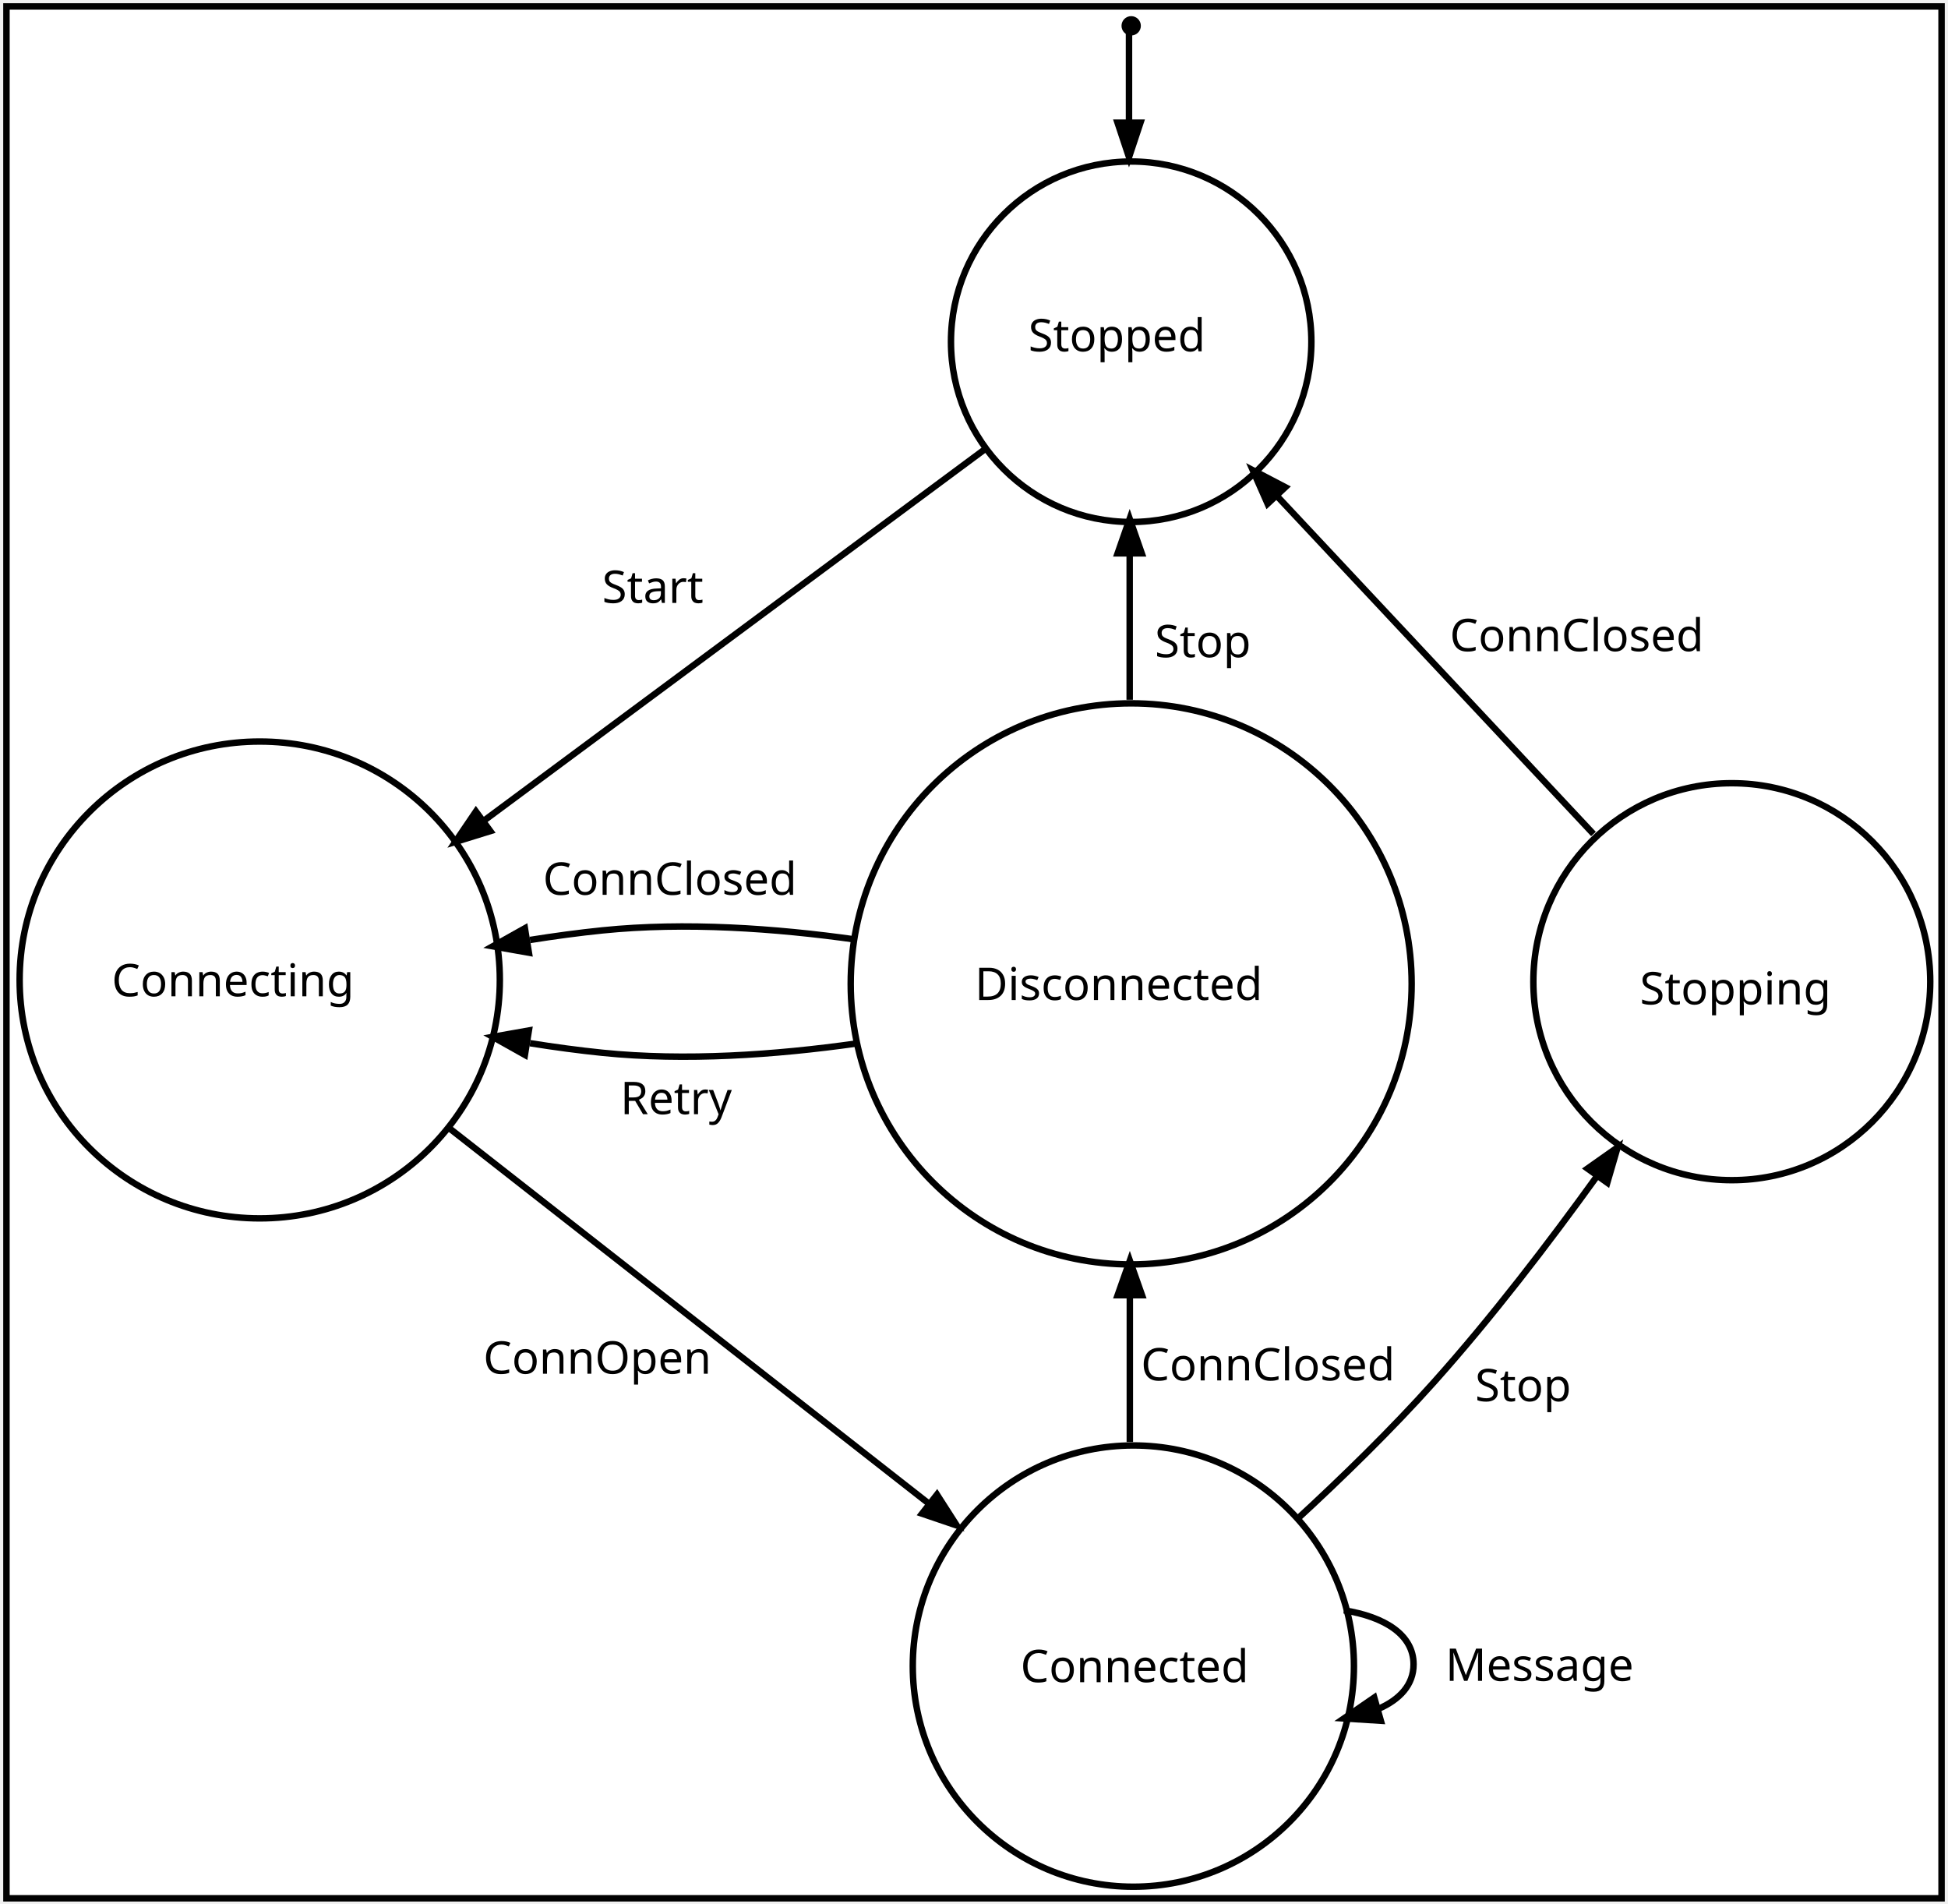
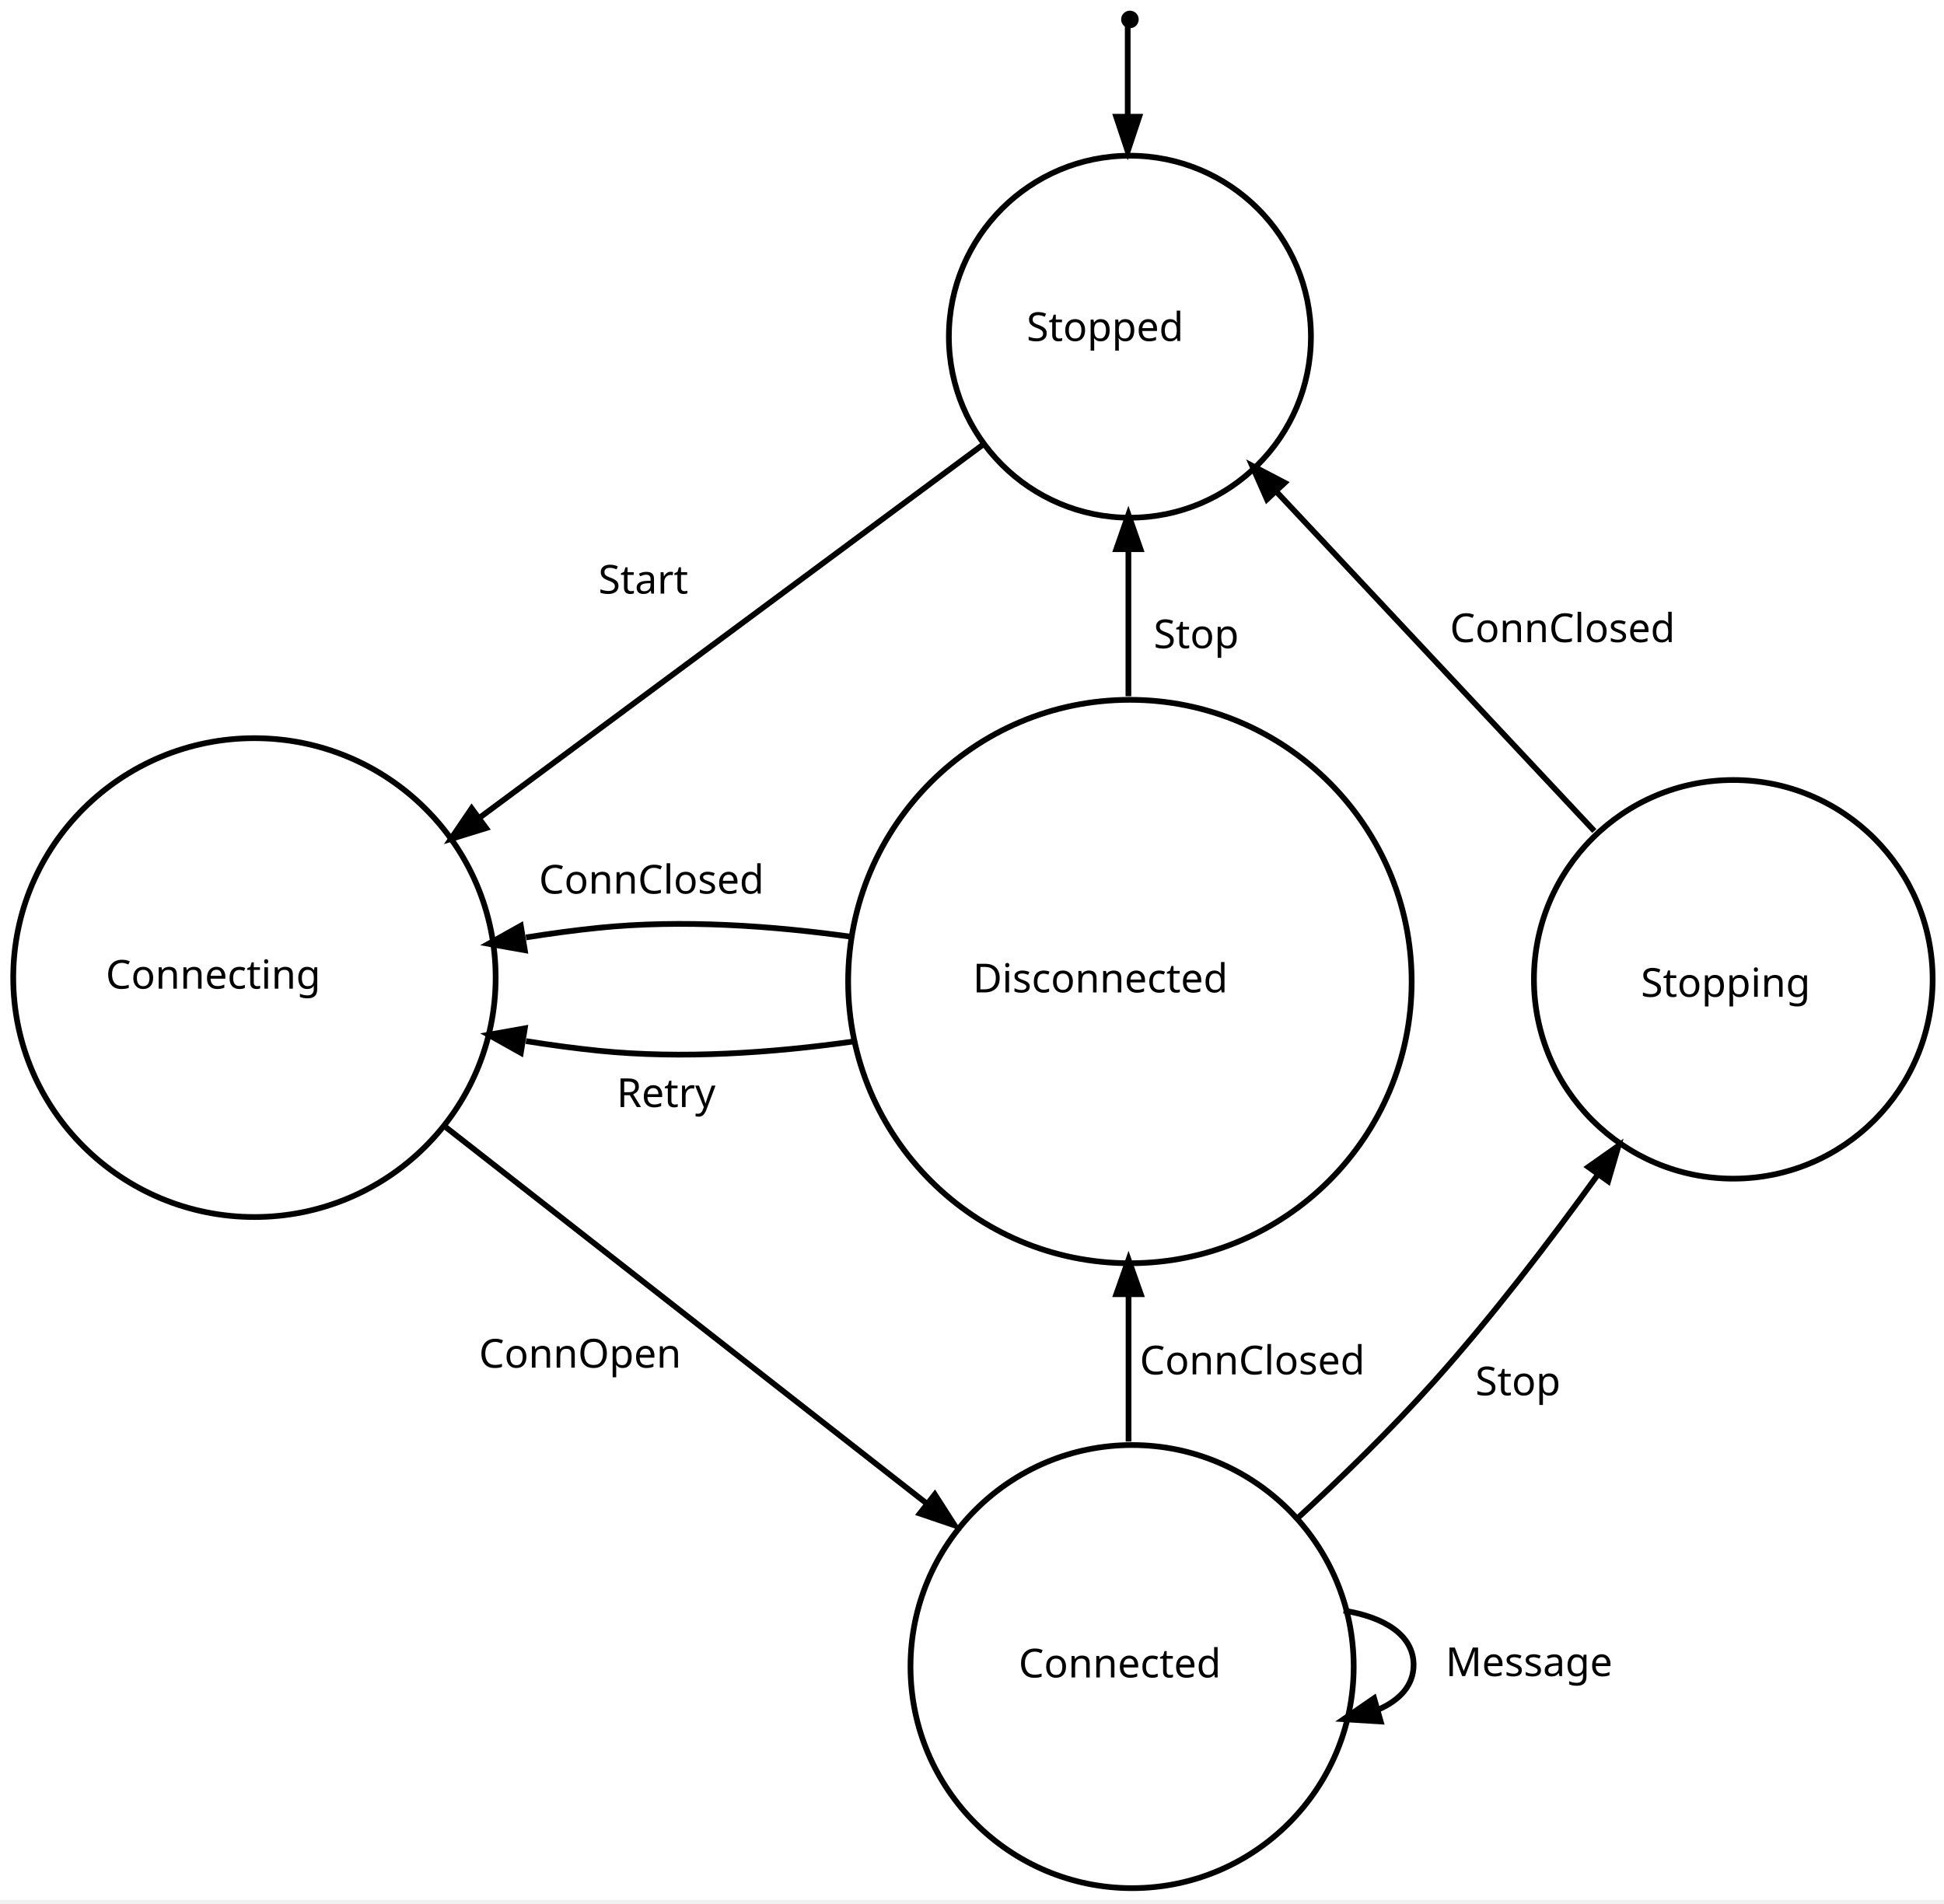
- <svg xmlns="http://www.w3.org/2000/svg" width="302" height="295" viewBox="0 0 302 295">
-   <g fill="none" fill-rule="evenodd" transform="translate(1 1)">
-     <polygon fill="#FFF" fill-rule="nonzero" stroke="#000" points="0 293.228 0 0 300 0 300 293.228" />
-     <circle cx="1.005" cy=".969" r="1" fill="#000" fill-rule="nonzero" stroke="#000" transform="translate(173.363 2.032)" />
-     <g transform="translate(146.275 23.702)">
-       <circle cx="28.092" cy="28.267" r="27.937" stroke="#000" />
+ <svg xmlns="http://www.w3.org/2000/svg" width="340" height="333" viewBox="0 0 340 333">
+   <g fill="none" fill-rule="evenodd">
+     <polygon fill="#FFF" fill-rule="nonzero" points="0 332.325 0 0 340 0 340 332.325" />
+     <circle cx="1.139" cy="1.098" r="1.036" fill="#000" fill-rule="nonzero" stroke="#000" transform="translate(196.479 2.302)" />
+     <g transform="translate(165.779 26.862)">
+       <circle cx="31.838" cy="32.036" r="31.662" stroke="#000" />
      <text fill="#000" font-family="FiraCode-Regular, Fira Code" font-size="7">
-         <tspan x="12.149" y="29.755">Stopped</tspan>
+         <tspan x="13.768" y="32.789">Stopped</tspan>
      </text>
    </g>
-     <g stroke="#000" transform="translate(172.009 3.386)">
-       <path d="M2.021,0.425 C2.021,2.607 2.021,8.094 2.021,14.592" />
-       <polygon fill="#000" fill-rule="nonzero" points="3.798 14.631 2.021 19.977 .243 14.631" />
+     <g stroke="#000" transform="translate(194.944 3.837)">
+       <path d="M2.29,0.482 C2.29,2.955 2.29,9.173 2.29,16.538" />
+       <polygon fill="#000" fill-rule="nonzero" points="4.305 16.581 2.29 22.641 .275 16.581" />
    </g>
-     <g transform="translate(2.032 113.77)">
-       <ellipse cx="37.234" cy="37.12" stroke="#000" rx="37.223" ry="36.955" />
+     <g transform="translate(2.302 128.94)">
+       <ellipse cx="42.199" cy="42.07" stroke="#000" rx="42.186" ry="41.882" />
      <text fill="#000" font-family="FiraCode-Regular, Fira Code" font-size="7">
-         <tspan x="14.293" y="39.654">Connecting</tspan>
+         <tspan x="16.199" y="44.008">Connecting</tspan>
      </text>
    </g>
-     <g transform="translate(69.074 68.397)">
-       <path stroke="#000" d="M82.892,0.029 C61.621,15.797 29.353,39.715 4.829,57.894" />
-       <polygon fill="#000" fill-rule="nonzero" stroke="#000" points="5.942 59.42 .5 61.103 3.71 56.373" />
+     <g transform="translate(78.284 77.517)">
+       <path stroke="#000" d="M93.944,0.033 C69.837,17.903 33.267,45.01 5.473,65.613" />
+       <polygon fill="#000" fill-rule="nonzero" stroke="#000" points="6.734 67.342 .566 69.25 4.205 63.89" />
      <text fill="#000" font-family="FiraCode-Regular, Fira Code" font-size="7">
-         <tspan x="23.265" y="24.054">Start</tspan>
+         <tspan x="26.367" y="26.328">Start</tspan>
      </text>
    </g>
-     <g transform="translate(130.7 107.675)">
-       <circle cx="43.668" cy="43.822" r="43.482" stroke="#000" />
+     <g transform="translate(148.126 122.032)">
+       <circle cx="49.49" cy="49.665" r="49.279" stroke="#000" />
      <text fill="#000" font-family="FiraCode-Regular, Fira Code" font-size="7">
-         <tspan x="19.436" y="46.322">Disconnected</tspan>
+         <tspan x="22.027" y="51.565">Disconnected</tspan>
      </text>
    </g>
-     <g transform="translate(140.18 222.8)">
-       <circle cx="34.526" cy="34.438" r="34.197" stroke="#000" />
+     <g transform="translate(158.871 252.506)">
+       <circle cx="39.129" cy="39.03" r="38.756" stroke="#000" />
      <text fill="#000" font-family="FiraCode-Regular, Fira Code" font-size="7">
-         <tspan x="17.019" y="36.934">Connected</tspan>
+         <tspan x="19.288" y="40.925">Connected</tspan>
      </text>
    </g>
-     <g transform="translate(68.397 173.363)">
-       <path stroke="#000" d="M0.237,0.491 C22.22,17.695 52.271,41.214 74.699,58.767" />
-       <polygon fill="#000" fill-rule="nonzero" stroke="#000" points="75.864 57.291 78.936 62.083 73.545 60.251" />
+     <g transform="translate(77.517 196.479)">
+       <path stroke="#000" d="M0.269,0.556 C25.183,20.055 59.241,46.709 84.658,66.602" />
+       <polygon fill="#000" fill-rule="nonzero" stroke="#000" points="85.979 64.93 89.46 70.36 83.351 68.285" />
      <text fill="#000" font-family="FiraCode-Regular, Fira Code" font-size="7">
-         <tspan x="5.526" y="38.557">ConnOpen</tspan>
+         <tspan x="6.263" y="42.765">ConnOpen</tspan>
      </text>
    </g>
-     <g transform="translate(172.009 79.233)">
-       <path stroke="#000" d="M2.127,28.228 C2.127,20.647 2.127,12.866 2.127,5.607" />
-       <polygon fill="#000" fill-rule="nonzero" stroke="#000" points=".256 5.537 2.127 .17 3.998 5.537" />
+     <g transform="translate(194.944 89.797)">
+       <path stroke="#000" d="M2.411,31.992 C2.411,23.4 2.411,14.582 2.411,6.355" />
+       <polygon fill="#000" fill-rule="nonzero" stroke="#000" points=".29 6.275 2.411 .193 4.531 6.275" />
      <text fill="#000" font-family="FiraCode-Regular, Fira Code" font-size="7">
-         <tspan x="6.02" y="21.639">Stop</tspan>
+         <tspan x="6.823" y="23.591">Stop</tspan>
      </text>
    </g>
-     <g transform="translate(75.17 158.693)">
-       <path stroke="#000" d="M56.614,2.047 C43.968,3.833 30.063,4.789 17.248,3.489 C13.58,3.117 9.789,2.603 6,2" />
-       <polygon fill="#000" fill-rule="nonzero" stroke="#000" points="5.205 3.814 .22 1.021 5.822 .029" />
+     <g transform="translate(85.192 179.852)">
+       <path stroke="#000" d="M64.163,2.32 C49.831,4.344 34.071,5.428 19.548,3.954 C15.39,3.532 11.094,2.95 6.8,2.267" />
+       <polygon fill="#000" fill-rule="nonzero" stroke="#000" points="5.899 4.323 .249 1.157 6.598 .033" />
      <text fill="#000" font-family="FiraCode-Regular, Fira Code" font-size="7">
-         <tspan x="20" y="13">Retry</tspan>
+         <tspan x="22.667" y="13.8">Retry</tspan>
      </text>
    </g>
-     <g transform="matrix(1 0 0 -1 75.17 146.693)">
-       <path stroke="#000" d="M56.614,2.047 C43.968,3.833 30.063,4.789 17.248,3.489 C13.58,3.117 9.789,2.603 6,2" />
-       <polygon fill="#000" fill-rule="nonzero" stroke="#000" points="5.205 3.814 .22 1.021 5.822 .029" />
-       <text fill="#000" font-family="FiraCode-Regular, Fira Code" font-size="7" transform="matrix(1 0 0 -1 0 23)">
-         <tspan x="8" y="14">ConnClosed</tspan>
+     <g transform="matrix(1 0 0 -1 85.192 166.252)">
+       <path stroke="#000" d="M64.163,2.32 C49.831,4.344 34.071,5.428 19.548,3.954 C15.39,3.532 11.094,2.95 6.8,2.267" />
+       <polygon fill="#000" fill-rule="nonzero" stroke="#000" points="5.899 4.323 .249 1.157 6.598 .033" />
+       <text fill="#000" font-family="FiraCode-Regular, Fira Code" font-size="7" transform="matrix(1 0 0 -1 0 24.867)">
+         <tspan x="9.067" y="14.933">ConnClosed</tspan>
      </text>
    </g>
-     <g transform="translate(236.343 119.865)">
-       <circle cx="31.14" cy="31.294" r="30.765" stroke="#000" />
+     <g transform="translate(267.856 135.847)">
+       <circle cx="35.292" cy="35.466" r="34.866" stroke="#000" />
      <text fill="#000" font-family="FiraCode-Regular, Fira Code" font-size="7">
-         <tspan x="16.879" y="34.815">Stopping</tspan>
+         <tspan x="19.129" y="38.524">Stopping</tspan>
      </text>
    </g>
-     <g transform="translate(193.002 71.783)">
-       <path stroke="#000" d="M53.035,56.481 C38.392,40.848 18.909,20.05 3.925,4.053" />
-       <polygon fill="#000" fill-rule="nonzero" stroke="#000" points="2.515 5.298 .218 .096 5.263 2.732" />
+     <g transform="translate(218.736 81.354)">
+       <path stroke="#000" d="M60.106,64.011 C43.511,46.295 21.43,22.723 4.448,4.594" />
+       <polygon fill="#000" fill-rule="nonzero" stroke="#000" points="2.851 6.005 .247 .109 5.965 3.097" />
      <text fill="#000" font-family="FiraCode-Regular, Fira Code" font-size="7">
-         <tspan x="30.756" y="28.152">ConnClosed</tspan>
+         <tspan x="34.856" y="30.973">ConnClosed</tspan>
      </text>
    </g>
-     <g transform="translate(172.009 194.357)">
-       <path stroke="#000" d="M2.149,28.148 C2.149,20.941 2.149,13.198 2.149,5.564" />
-       <polygon fill="#000" fill-rule="nonzero" stroke="#000" points=".258 5.399 2.149 .033 4.04 5.399" />
+     <g transform="translate(194.944 220.27)">
+       <path stroke="#000" d="M2.436,31.901 C2.436,23.734 2.436,14.958 2.436,6.305" />
+       <polygon fill="#000" fill-rule="nonzero" stroke="#000" points=".293 6.119 2.436 .037 4.579 6.119" />
      <text fill="#000" font-family="FiraCode-Regular, Fira Code" font-size="7">
-         <tspan x="3.879" y="18.603">ConnClosed</tspan>
+         <tspan x="4.396" y="20.151">ConnClosed</tspan>
      </text>
    </g>
-     <g transform="translate(199.774 176.75)">
-       <path stroke="#000" d="M0.09,57.927 C7.309,51.288 14.967,43.819 21.542,36.471 C30.424,26.545 39.307,14.958 46.855,4.492" />
-       <polygon fill="#000" fill-rule="nonzero" stroke="#000" points="45.336 3.373 50.004 .084 48.405 5.568" />
+     <g transform="translate(226.41 200.316)">
+       <path stroke="#000" d="M0.101,65.651 C8.283,58.127 16.962,49.661 24.415,41.333 C34.48,30.085 44.548,16.953 53.102,5.091" />
+       <polygon fill="#000" fill-rule="nonzero" stroke="#000" points="51.381 3.823 56.671 .095 54.858 6.311" />
      <text fill="#000" font-family="FiraCode-Regular, Fira Code" font-size="7">
-         <tspan x="27.901" y="39.441">Stop</tspan>
+         <tspan x="31.621" y="43.766">Stop</tspan>
      </text>
    </g>
-     <g transform="translate(207.223 248.533)">
-       <path stroke="#000" d="M0.122,0.056 C6.449,1.059 10.923,3.853 10.923,8.439 C10.923,11.591 8.808,13.897 5.431,15.356" />
-       <polygon fill="#000" fill-rule="nonzero" stroke="#000" points="5.851 17.179 .122 16.821 4.827 13.583" />
+     <g transform="translate(234.853 281.67)">
+       <path stroke="#000" d="M0.139,0.064 C7.309,1.2 12.38,4.367 12.38,9.564 C12.38,13.136 9.983,15.75 6.155,17.403" />
+       <polygon fill="#000" fill-rule="nonzero" stroke="#000" points="6.631 19.47 .139 19.064 5.471 15.394" />
      <text fill="#000" font-family="FiraCode-Regular, Fira Code" font-size="7">
-         <tspan x="15.869" y="10.996">Message</tspan>
+         <tspan x="17.985" y="11.529">Message</tspan>
      </text>
    </g>
  </g>
</svg>
